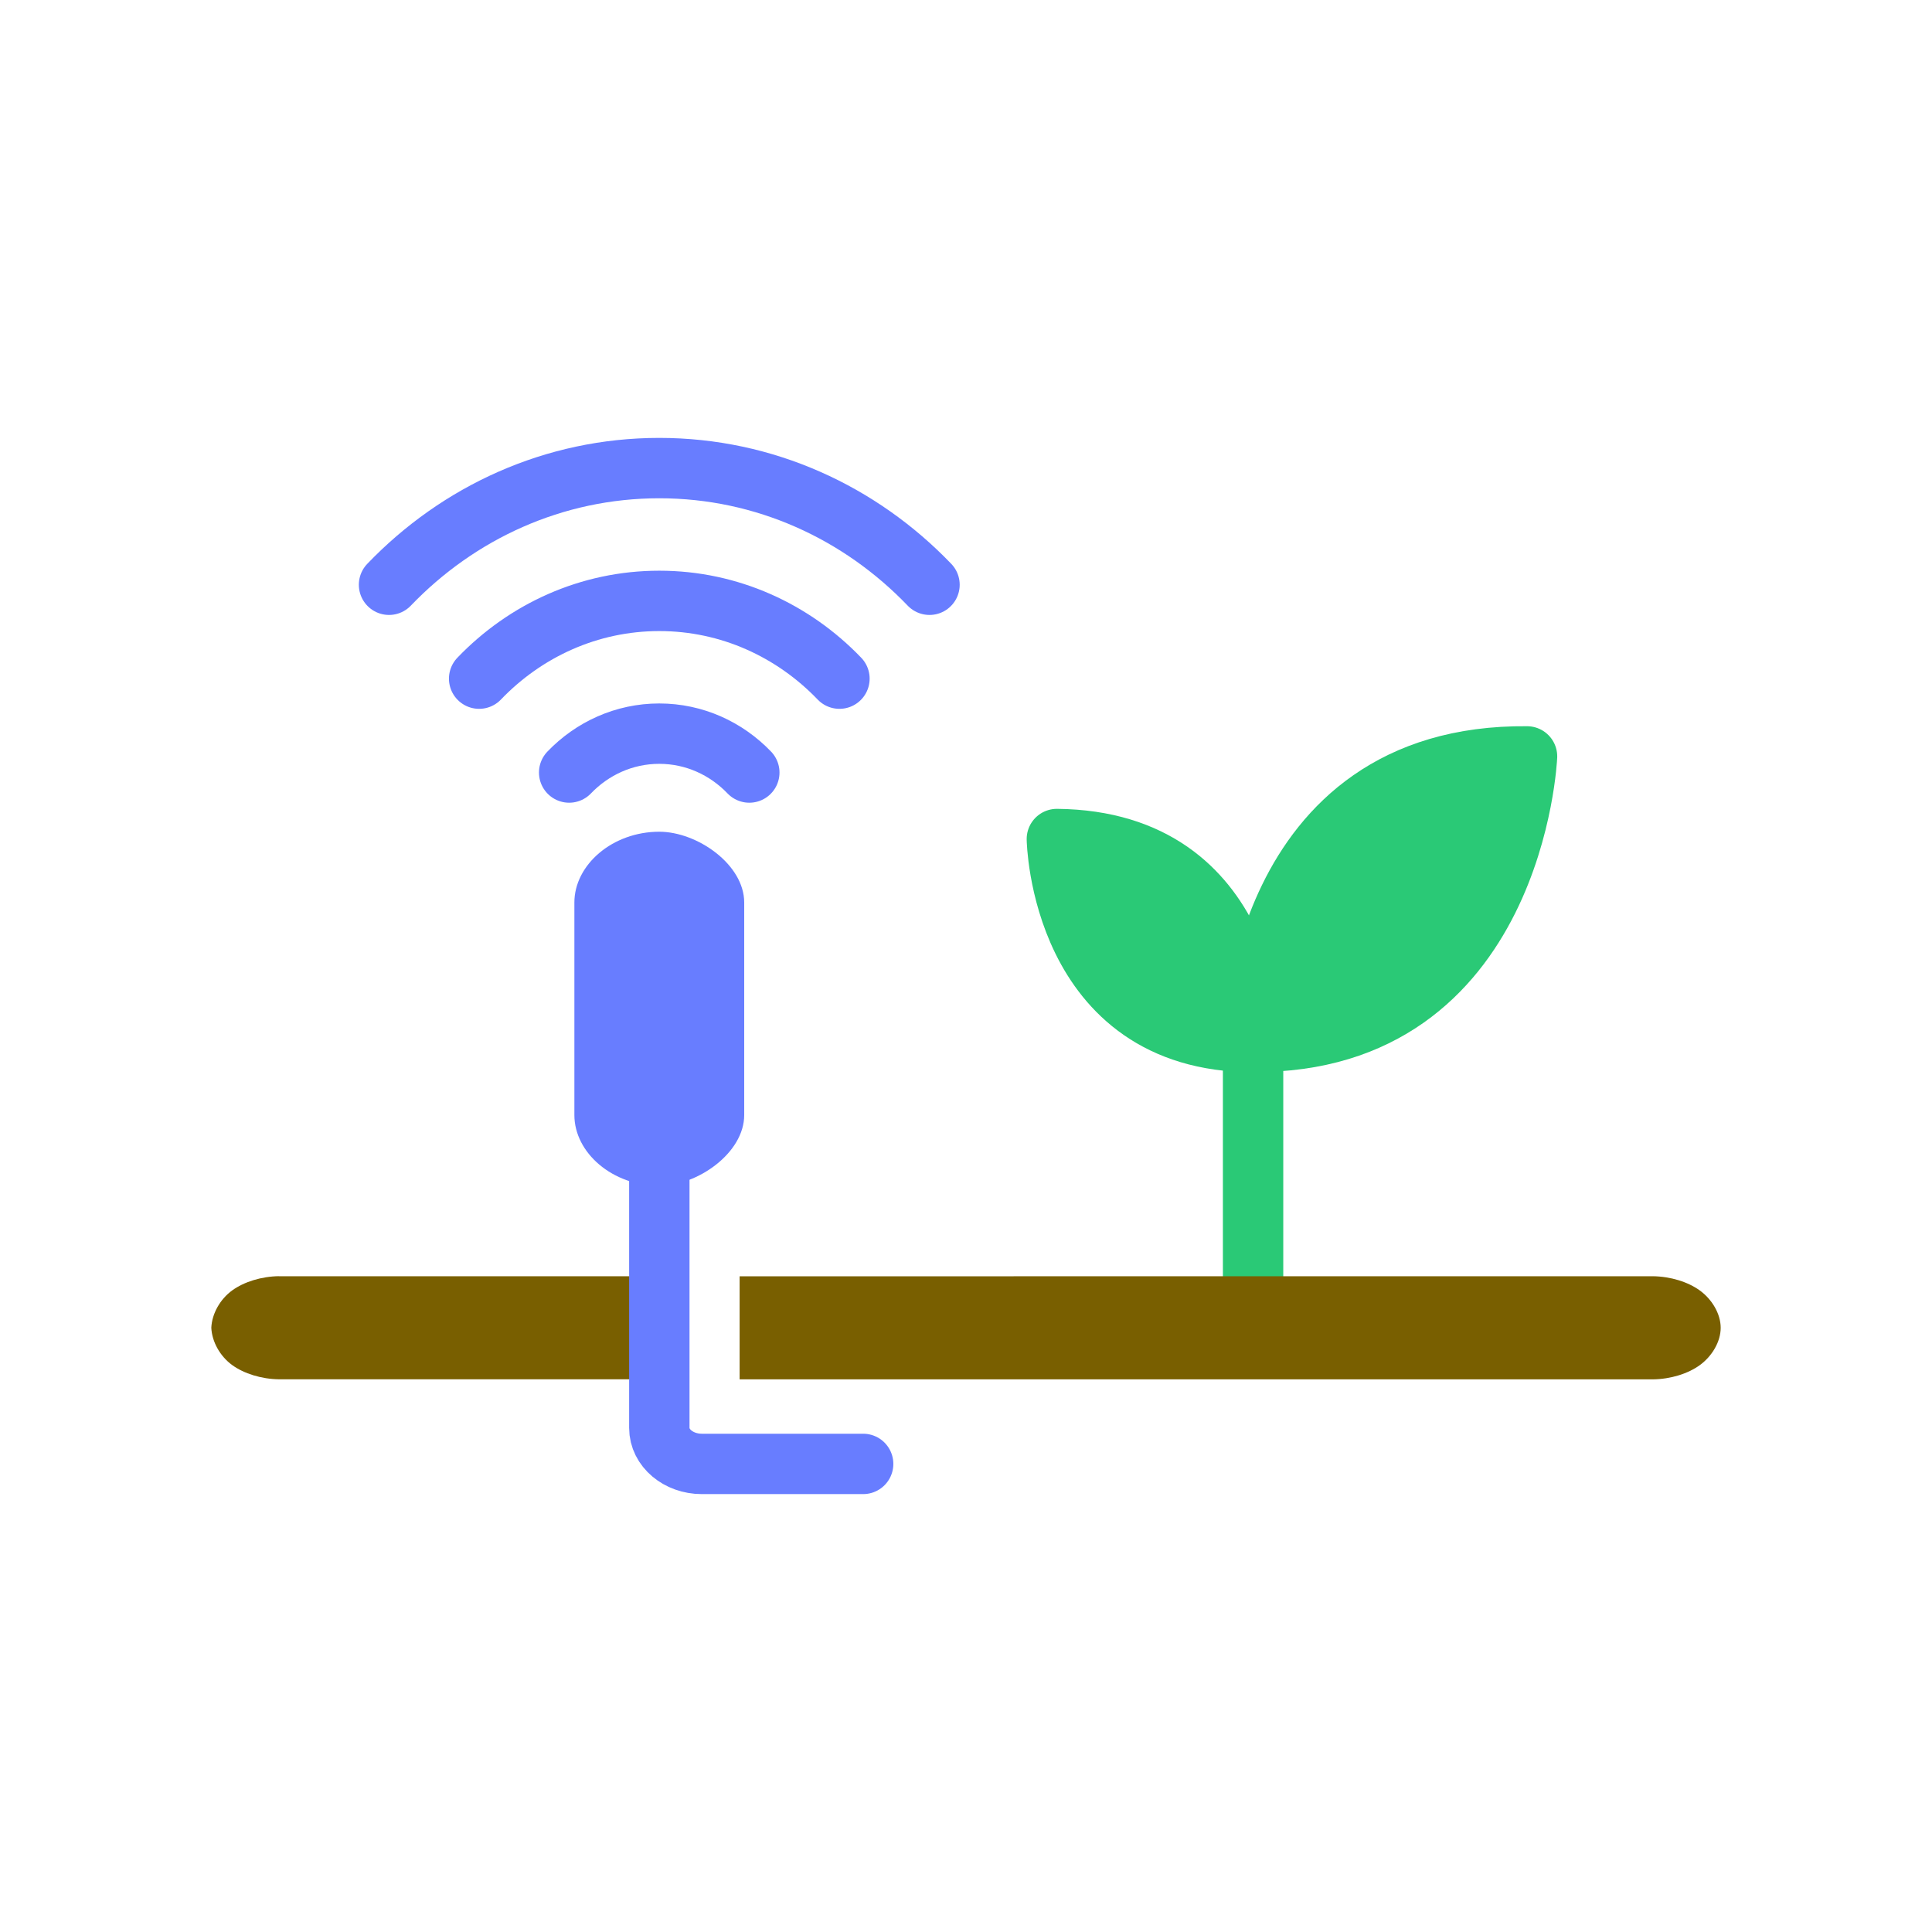
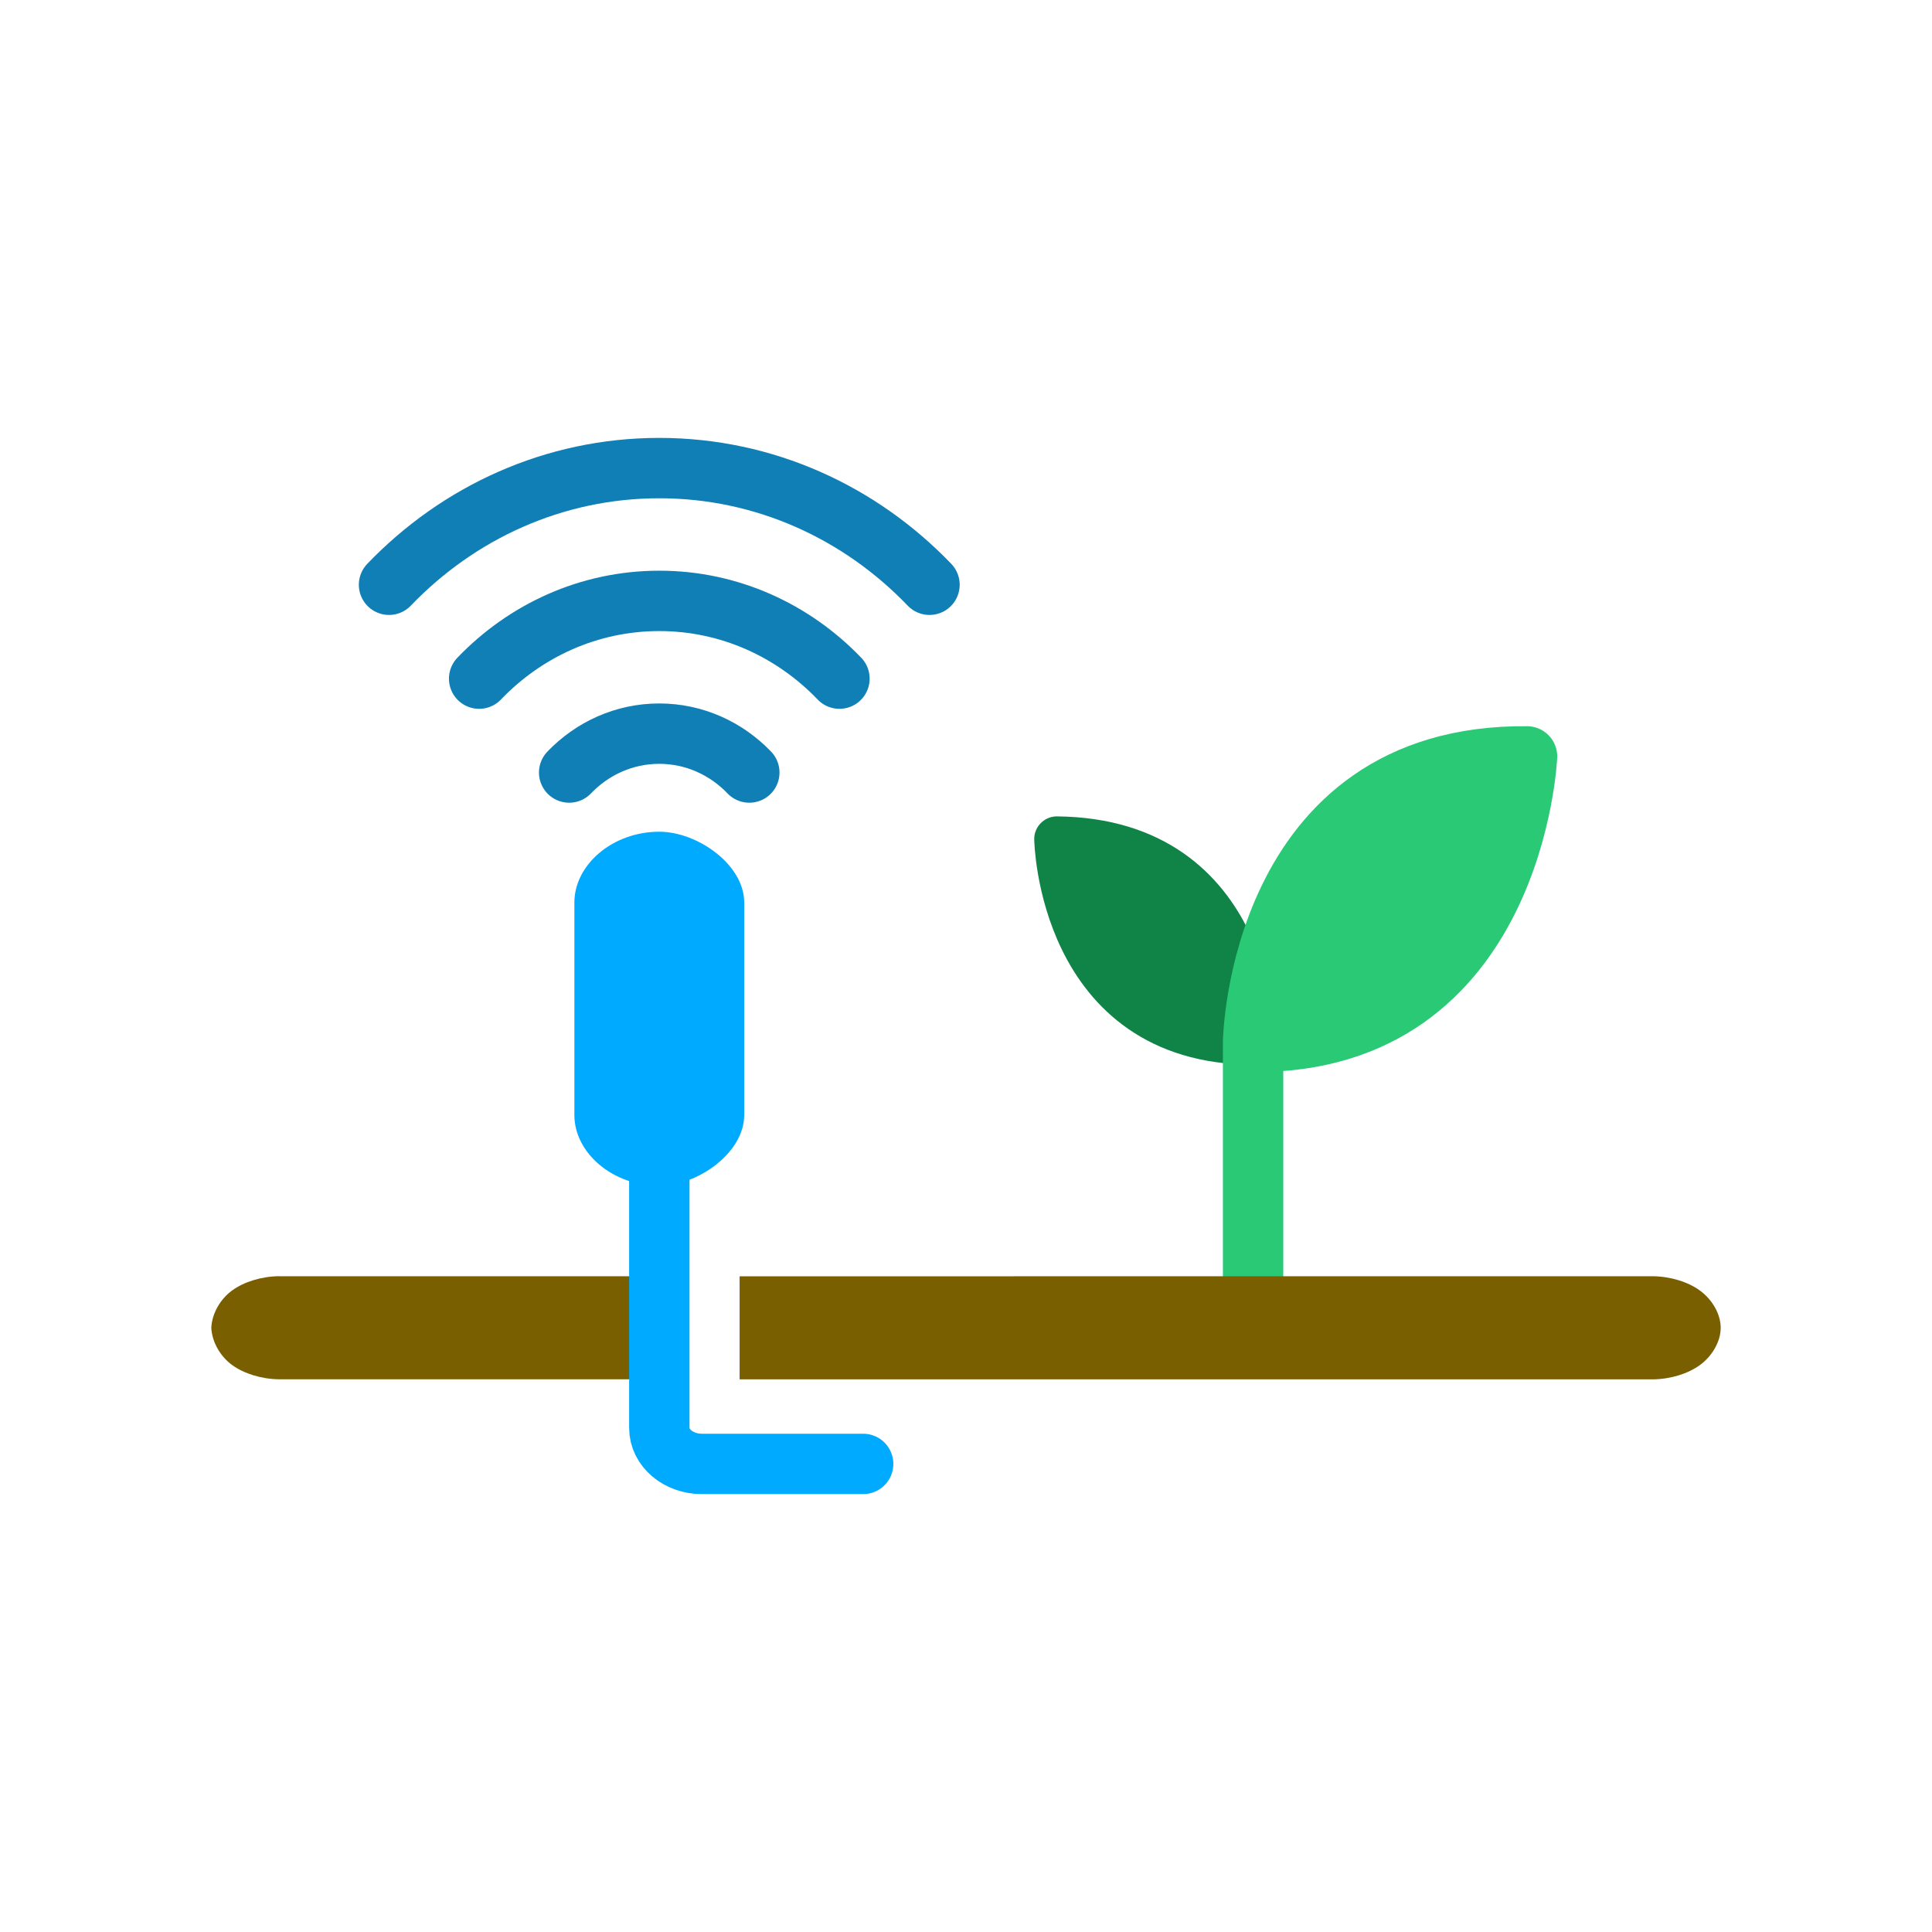
<svg xmlns="http://www.w3.org/2000/svg" width="64" height="64" viewBox="173.5 389 64 64">
-   <g fill="#2ac976" stroke="#2ac976" stroke-width="2" stroke-linejoin="round">
-     <path d="M215.01 423.52s-.006-6.662-6.5-6.726c0 0 .106 6.714 6.5 6.726z" />
-     <path d="M215.01 432.984v-9.471s.162-9.541 9.075-9.456c0 0-.416 9.52-9.075 9.456" />
+   <g>
+     <path fill="#108347" stroke="#108347" stroke-width="1.5" stroke-linejoin="round" d="M215.01 423.52s-.006-6.662-6.5-6.726c0 0 .106 6.714 6.5 6.726z" />
+     <path fill="#2ac976" stroke="#2ac976" stroke-width="2" stroke-linejoin="round" d="M215.01 432.984v-9.471s.162-9.541 9.075-9.456c0 0-.416 9.52-9.075 9.456" />
  </g>
  <path fill="#795f00" d="M182.745 431.277h13.402v3.414h-13.402c-.585-.007-1.163-.188-1.553-.471-.399-.289-.671-.769-.692-1.237.021-.468.293-.947.692-1.237.39-.283.968-.464 1.553-.471z" />
  <path fill="#795f00" d="M228.255 431.277c.585.007 1.163.188 1.553.471.399.289.692.769.692 1.237s-.293.947-.692 1.237c-.39.283-.968.464-1.553.471h-30.254v-3.414z" />
-   <path fill="#687dff" d="M192.527 422.417v-3.519c0-1.249 1.26-2.346 2.813-2.346 1.258 0 2.813 1.085 2.813 2.346v3.519 3.519c0 1.261-1.555 2.346-2.813 2.346-1.554 0-2.813-1.097-2.813-2.346z" />
-   <g fill-opacity="0" stroke="#687dff" stroke-width="2" stroke-linecap="round">
-     <path d="M189.372 411.481c1.527-1.592 3.638-2.576 5.968-2.576s4.441.985 5.968 2.576m-14.921-3.11c2.291-2.388 5.456-3.865 8.952-3.865s6.661 1.477 8.952 3.865m-11.937 6.22c.764-.796 1.819-1.288 2.984-1.288s2.22.492 2.984 1.288" />
-     <path d="M202.093 437.494h-4.751-.594c-.777 0-1.407-.533-1.407-1.191v-8.338" />
+   <path fill="#00aaff" d="M192.527 422.417v-3.519c0-1.249 1.26-2.346 2.813-2.346 1.258 0 2.813 1.085 2.813 2.346v3.519 3.519c0 1.261-1.555 2.346-2.813 2.346-1.554 0-2.813-1.097-2.813-2.346z" />
+   <g fill-opacity="0" stroke-width="2" stroke-linecap="round">
+     <path stroke="#107fb6" d="M189.372 411.481c1.527-1.592 3.638-2.576 5.968-2.576s4.441.985 5.968 2.576m-14.921-3.11c2.291-2.388 5.456-3.865 8.952-3.865s6.661 1.477 8.952 3.865m-11.937 6.22c.764-.796 1.819-1.288 2.984-1.288s2.22.492 2.984 1.288" />
+     <path stroke="#00aaff" d="M202.093 437.494h-4.751-.594c-.777 0-1.407-.533-1.407-1.191v-8.338" />
  </g>
</svg>
